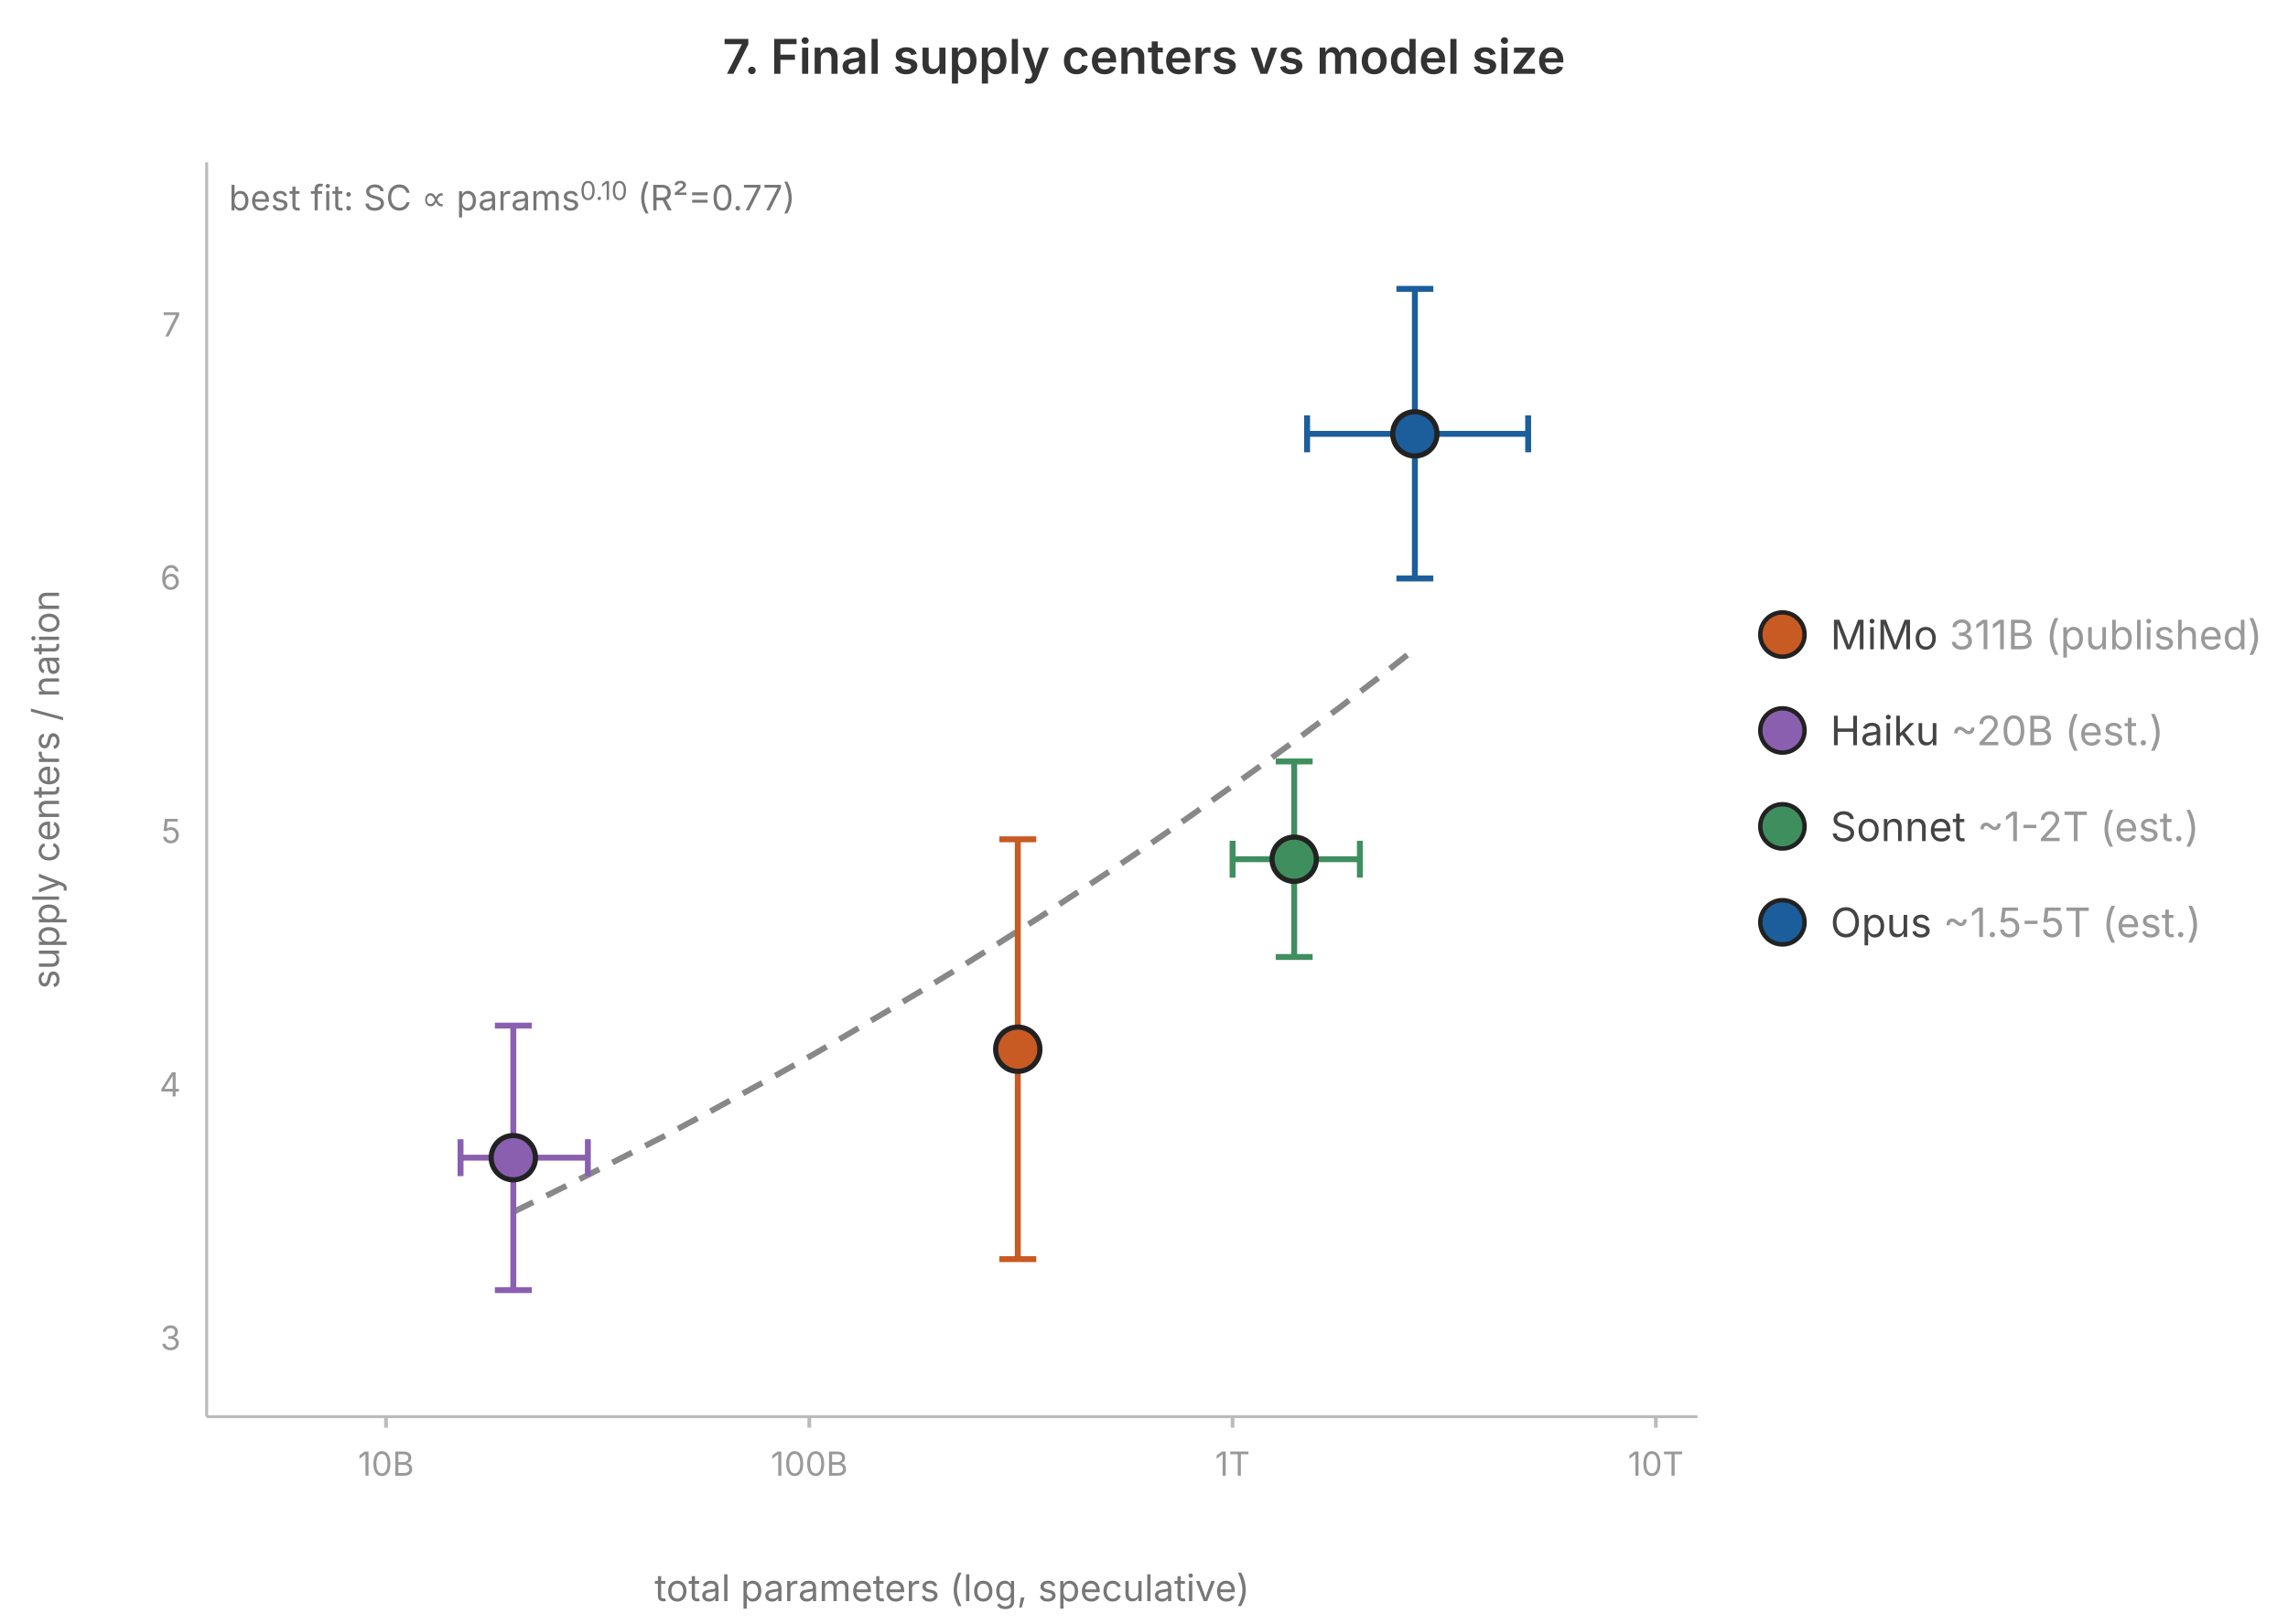
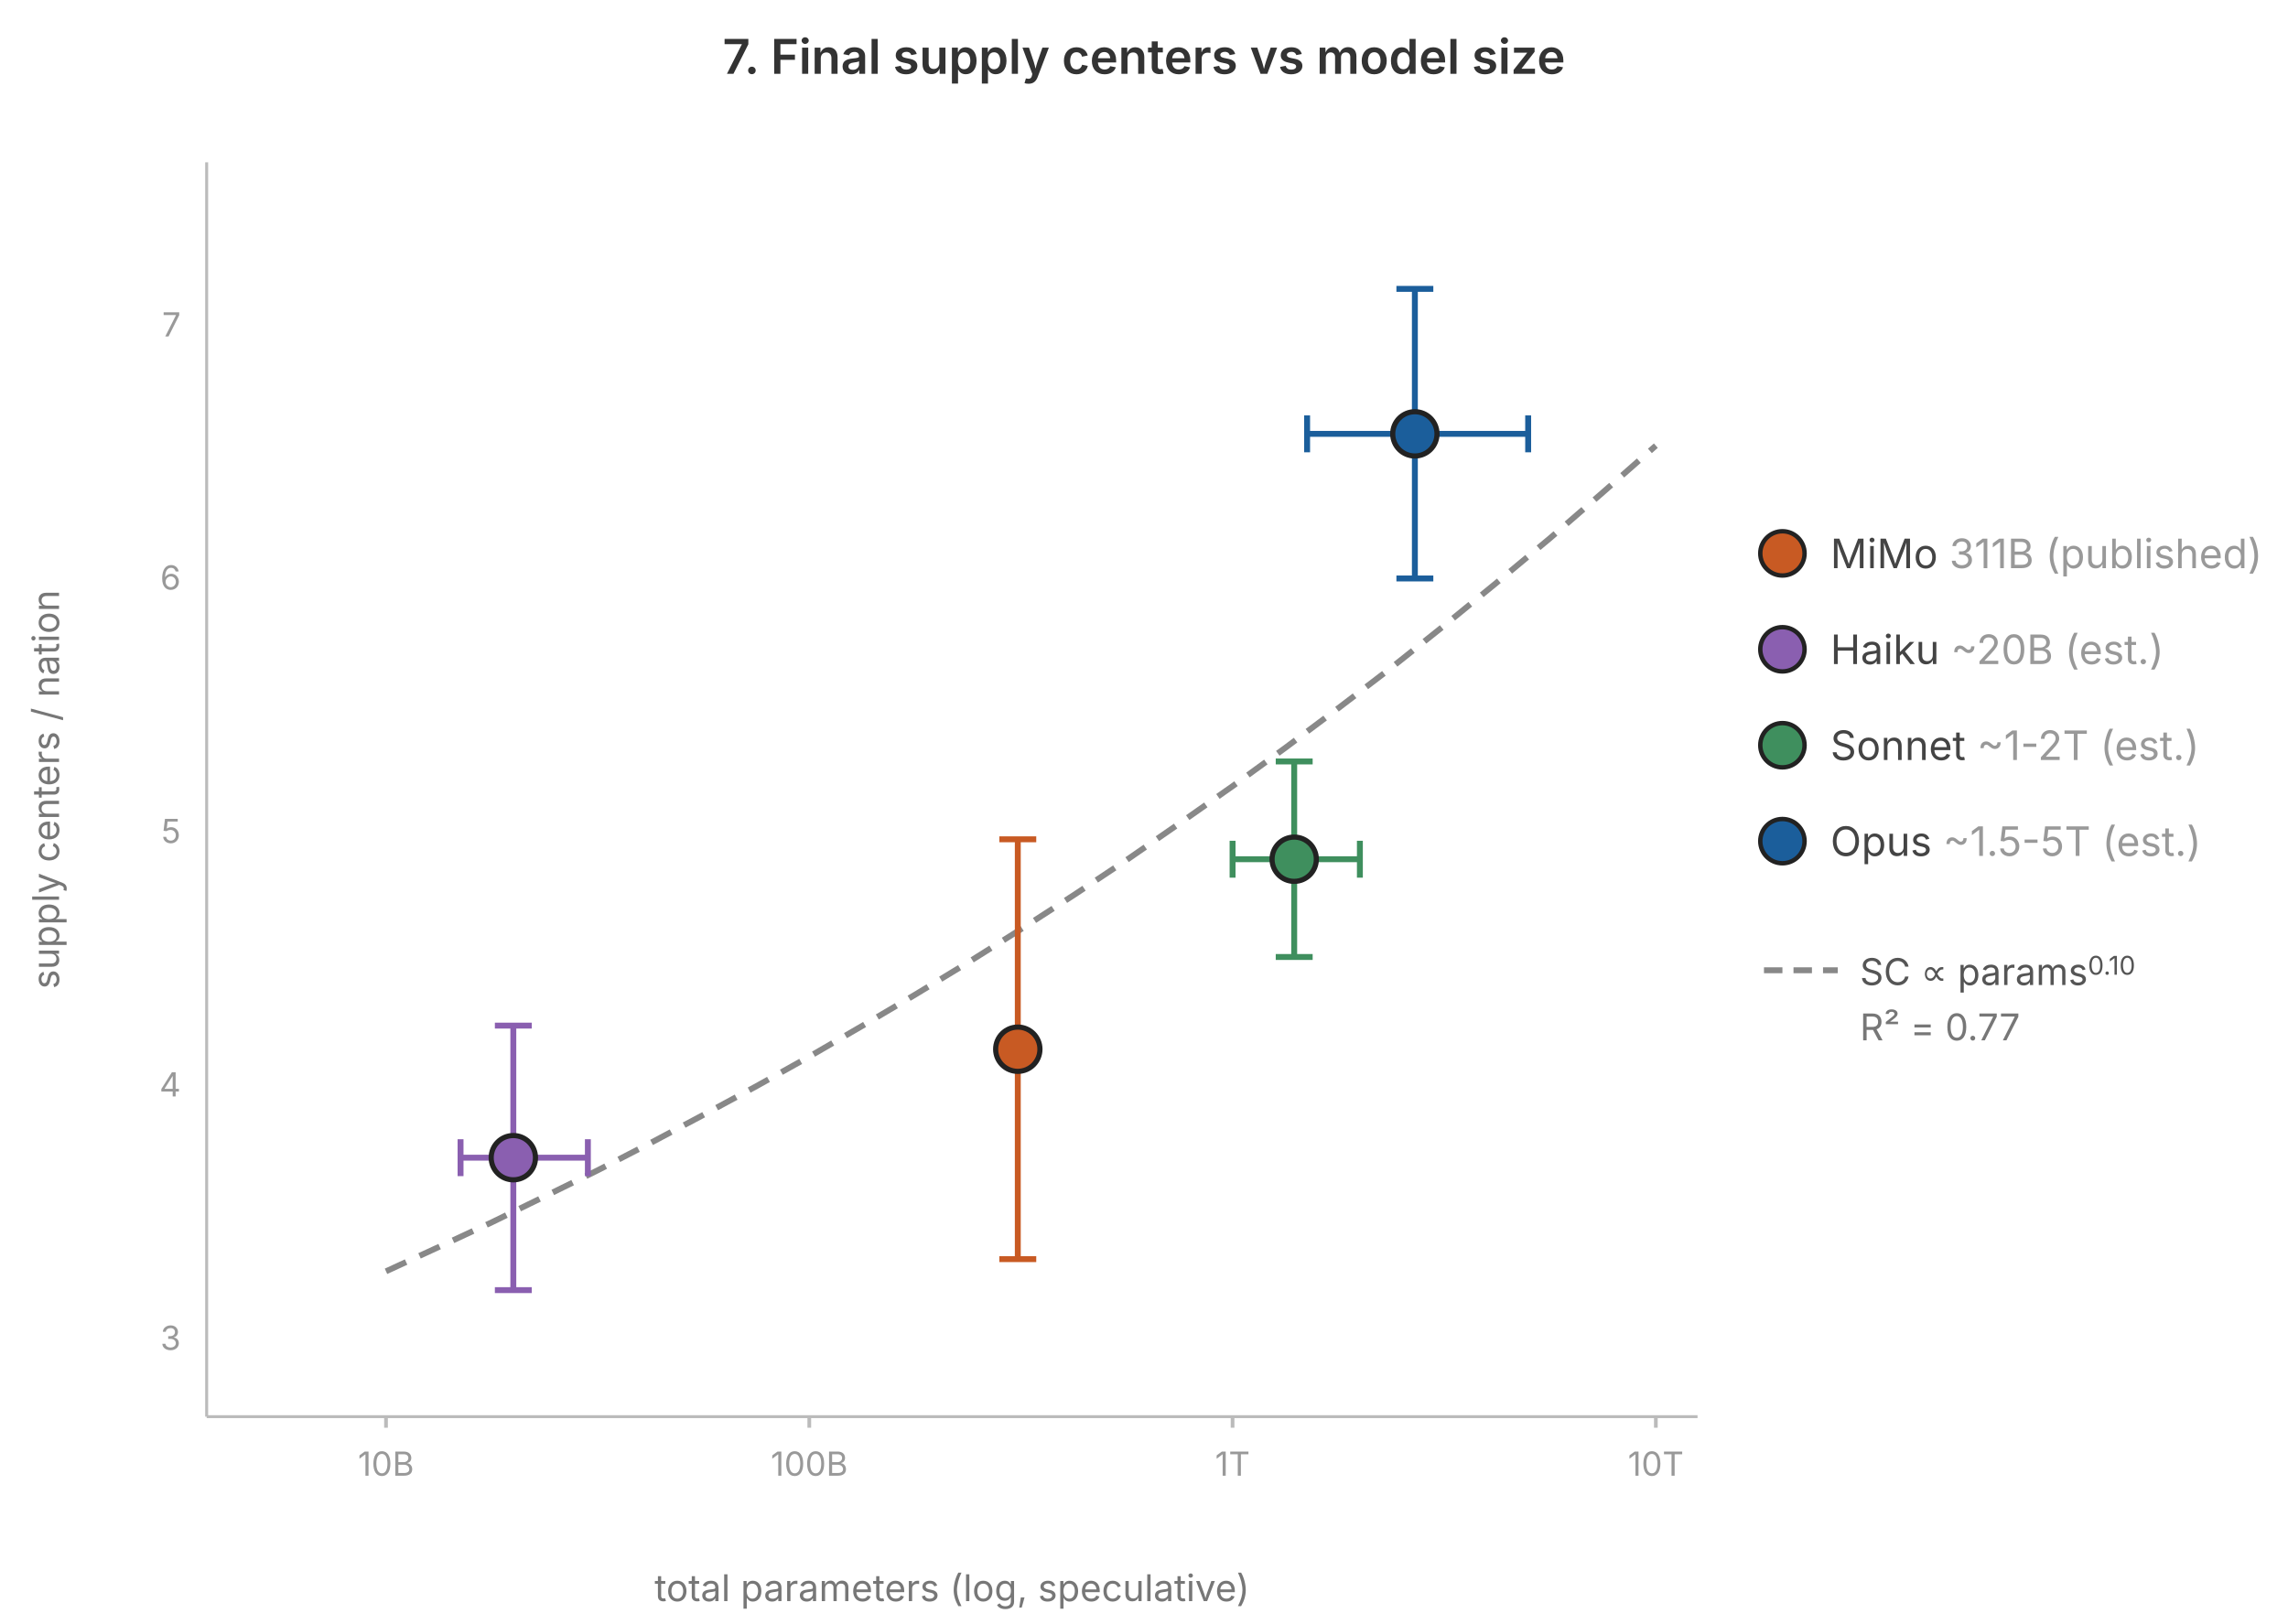
<svg xmlns="http://www.w3.org/2000/svg" viewBox="0 0 620 440" font-family="-apple-system, system-ui, sans-serif" width="620" height="440">
  <text x="310" y="20" text-anchor="middle" font-size="13" font-weight="600" fill="#333">7. Final supply centers vs model size</text>
  <line x1="56" y1="44" x2="56" y2="384" stroke="#bbb" stroke-width="0.8" />
  <line x1="56" y1="384" x2="460" y2="384" stroke="#bbb" stroke-width="0.8" />
  <line x1="104.6" y1="384" x2="104.6" y2="387" stroke="#bbb" />
  <text x="104.6" y="400" text-anchor="middle" font-size="9" fill="#999">10B</text>
  <line x1="219.3" y1="384" x2="219.3" y2="387" stroke="#bbb" />
  <text x="219.3" y="400" text-anchor="middle" font-size="9" fill="#999">100B</text>
  <line x1="334.0" y1="384" x2="334.0" y2="387" stroke="#bbb" />
  <text x="334.0" y="400" text-anchor="middle" font-size="9" fill="#999">1T</text>
  <line x1="448.7" y1="384" x2="448.7" y2="387" stroke="#bbb" />
  <text x="448.7" y="400" text-anchor="middle" font-size="9" fill="#999">10T</text>
  <text x="49" y="365.9" text-anchor="end" font-size="9" fill="#999">3</text>
  <text x="49" y="297.2" text-anchor="end" font-size="9" fill="#999">4</text>
  <text x="49" y="228.5" text-anchor="end" font-size="9" fill="#999">5</text>
  <text x="49" y="159.8" text-anchor="end" font-size="9" fill="#999">6</text>
  <text x="49" y="91.2" text-anchor="end" font-size="9" fill="#999">7</text>
  <text x="258" y="434" text-anchor="middle" font-size="10" fill="#777">total parameters (log, speculative)</text>
  <text x="16" y="214" font-size="10" fill="#777" transform="rotate(-90 16 214)" text-anchor="middle">supply centers / nation</text>
-   <polyline points="139.1,328.5 149.3,323.5 159.5,318.4 169.7,313.2 179.9,308.0 190.0,302.6 200.2,297.0 210.4,291.4 220.6,285.7 230.7,279.8 240.9,273.8 251.1,267.7 261.3,261.5 271.5,255.1 281.6,248.7 291.8,242.0 302.0,235.3 312.2,228.4 322.4,221.3 332.5,214.1 342.7,206.8 352.9,199.3 363.1,191.7 373.3,183.9 383.4,175.9" fill="none" stroke="#888" stroke-width="1.6" stroke-dasharray="6 4" />
-   <text x="62" y="57" font-size="9.5" fill="#777">best fit: SC ∝ params<tspan baseline-shift="super" font-size="7">0.10</tspan> (R²=0.77)</text>
+   <polyline points="104.6,344.6 118.9,338.0 133.3,331.3 147.6,324.3 162.0,317.2 176.3,309.8 190.6,302.2 205.0,294.4 219.3,286.4 233.6,278.1 248.0,269.6 262.3,260.9 276.6,251.9 291.0,242.6 305.3,233.1 319.6,223.2 334.0,213.1 348.3,202.7 362.6,192.0 377.0,181.0 391.3,169.6 405.6,157.9 420.0,145.9 434.3,133.5 448.7,120.8" fill="none" stroke="#888" stroke-width="1.6" stroke-dasharray="6 4" />
  <line x1="354.2" y1="117.6" x2="414.1" y2="117.6" stroke="#1b5e9b" stroke-width="1.6" />
  <line x1="354.2" y1="112.6" x2="354.2" y2="122.6" stroke="#1b5e9b" stroke-width="1.6" />
  <line x1="414.1" y1="112.6" x2="414.1" y2="122.6" stroke="#1b5e9b" stroke-width="1.6" />
  <line x1="383.4" y1="156.8" x2="383.4" y2="78.3" stroke="#1b5e9b" stroke-width="1.6" />
  <line x1="378.4" y1="156.8" x2="388.4" y2="156.8" stroke="#1b5e9b" stroke-width="1.6" />
  <line x1="378.4" y1="78.3" x2="388.4" y2="78.3" stroke="#1b5e9b" stroke-width="1.6" />
  <circle cx="383.4" cy="117.6" r="6" fill="#1b5e9b" stroke="#222" stroke-width="1.4" />
  <line x1="334.0" y1="232.9" x2="368.5" y2="232.9" stroke="#3f8f5e" stroke-width="1.6" />
  <line x1="334.0" y1="227.9" x2="334.0" y2="237.9" stroke="#3f8f5e" stroke-width="1.6" />
  <line x1="368.5" y1="227.9" x2="368.5" y2="237.9" stroke="#3f8f5e" stroke-width="1.6" />
  <line x1="350.7" y1="259.4" x2="350.7" y2="206.4" stroke="#3f8f5e" stroke-width="1.6" />
  <line x1="345.7" y1="259.4" x2="355.7" y2="259.4" stroke="#3f8f5e" stroke-width="1.6" />
  <line x1="345.7" y1="206.4" x2="355.7" y2="206.4" stroke="#3f8f5e" stroke-width="1.6" />
  <circle cx="350.7" cy="232.9" r="6" fill="#3f8f5e" stroke="#222" stroke-width="1.4" />
  <line x1="124.8" y1="313.8" x2="159.3" y2="313.8" stroke="#8a5fb0" stroke-width="1.6" />
  <line x1="124.8" y1="308.8" x2="124.8" y2="318.8" stroke="#8a5fb0" stroke-width="1.6" />
  <line x1="159.3" y1="308.8" x2="159.3" y2="318.8" stroke="#8a5fb0" stroke-width="1.6" />
  <line x1="139.1" y1="349.7" x2="139.1" y2="278.0" stroke="#8a5fb0" stroke-width="1.6" />
  <line x1="134.1" y1="349.7" x2="144.1" y2="349.7" stroke="#8a5fb0" stroke-width="1.6" />
  <line x1="134.1" y1="278.0" x2="144.1" y2="278.0" stroke="#8a5fb0" stroke-width="1.6" />
  <circle cx="139.1" cy="313.8" r="6" fill="#8a5fb0" stroke="#222" stroke-width="1.4" />
  <line x1="275.8" y1="341.3" x2="275.8" y2="227.5" stroke="#c85a23" stroke-width="1.6" />
  <line x1="270.8" y1="341.3" x2="280.8" y2="341.3" stroke="#c85a23" stroke-width="1.6" />
  <line x1="270.8" y1="227.5" x2="280.8" y2="227.5" stroke="#c85a23" stroke-width="1.6" />
  <circle cx="275.8" cy="284.4" r="6" fill="#c85a23" stroke="#222" stroke-width="1.4" />
-   <circle cx="483" cy="172" r="6" fill="#c85a23" stroke="#222" stroke-width="1.2" />
-   <text x="496" y="176" font-size="11" fill="#444">MiMo <tspan fill="#999">311B (published)</tspan>
+   <circle cx="483" cy="150" r="6" fill="#c85a23" stroke="#222" stroke-width="1.2" />
+   <text x="496" y="154" font-size="11" fill="#444">MiMo <tspan fill="#999">311B (published)</tspan>
  </text>
-   <circle cx="483" cy="198" r="6" fill="#8a5fb0" stroke="#222" stroke-width="1.2" />
-   <text x="496" y="202" font-size="11" fill="#444">Haiku <tspan fill="#999">~20B (est.)</tspan>
+   <circle cx="483" cy="176" r="6" fill="#8a5fb0" stroke="#222" stroke-width="1.2" />
+   <text x="496" y="180" font-size="11" fill="#444">Haiku <tspan fill="#999">~20B (est.)</tspan>
  </text>
-   <circle cx="483" cy="224" r="6" fill="#3f8f5e" stroke="#222" stroke-width="1.2" />
-   <text x="496" y="228" font-size="11" fill="#444">Sonnet <tspan fill="#999">~1-2T (est.)</tspan>
+   <circle cx="483" cy="202" r="6" fill="#3f8f5e" stroke="#222" stroke-width="1.2" />
+   <text x="496" y="206" font-size="11" fill="#444">Sonnet <tspan fill="#999">~1-2T (est.)</tspan>
  </text>
-   <circle cx="483" cy="250" r="6" fill="#1b5e9b" stroke="#222" stroke-width="1.2" />
-   <text x="496" y="254" font-size="11" fill="#444">Opus <tspan fill="#999">~1.5-5T (est.)</tspan>
+   <circle cx="483" cy="228" r="6" fill="#1b5e9b" stroke="#222" stroke-width="1.2" />
+   <text x="496" y="232" font-size="11" fill="#444">Opus <tspan fill="#999">~1.5-5T (est.)</tspan>
  </text>
+   <line x1="478" y1="263.0" x2="498" y2="263.0" stroke="#888" stroke-width="1.6" stroke-dasharray="5 3" />
+   <text x="504" y="267.0" font-size="10" fill="#555">SC ∝ params<tspan baseline-shift="super" font-size="7">0.10</tspan>
+   </text>
+   <text x="504" y="282.0" font-size="10" fill="#777">R² = 0.77</text>
</svg>
